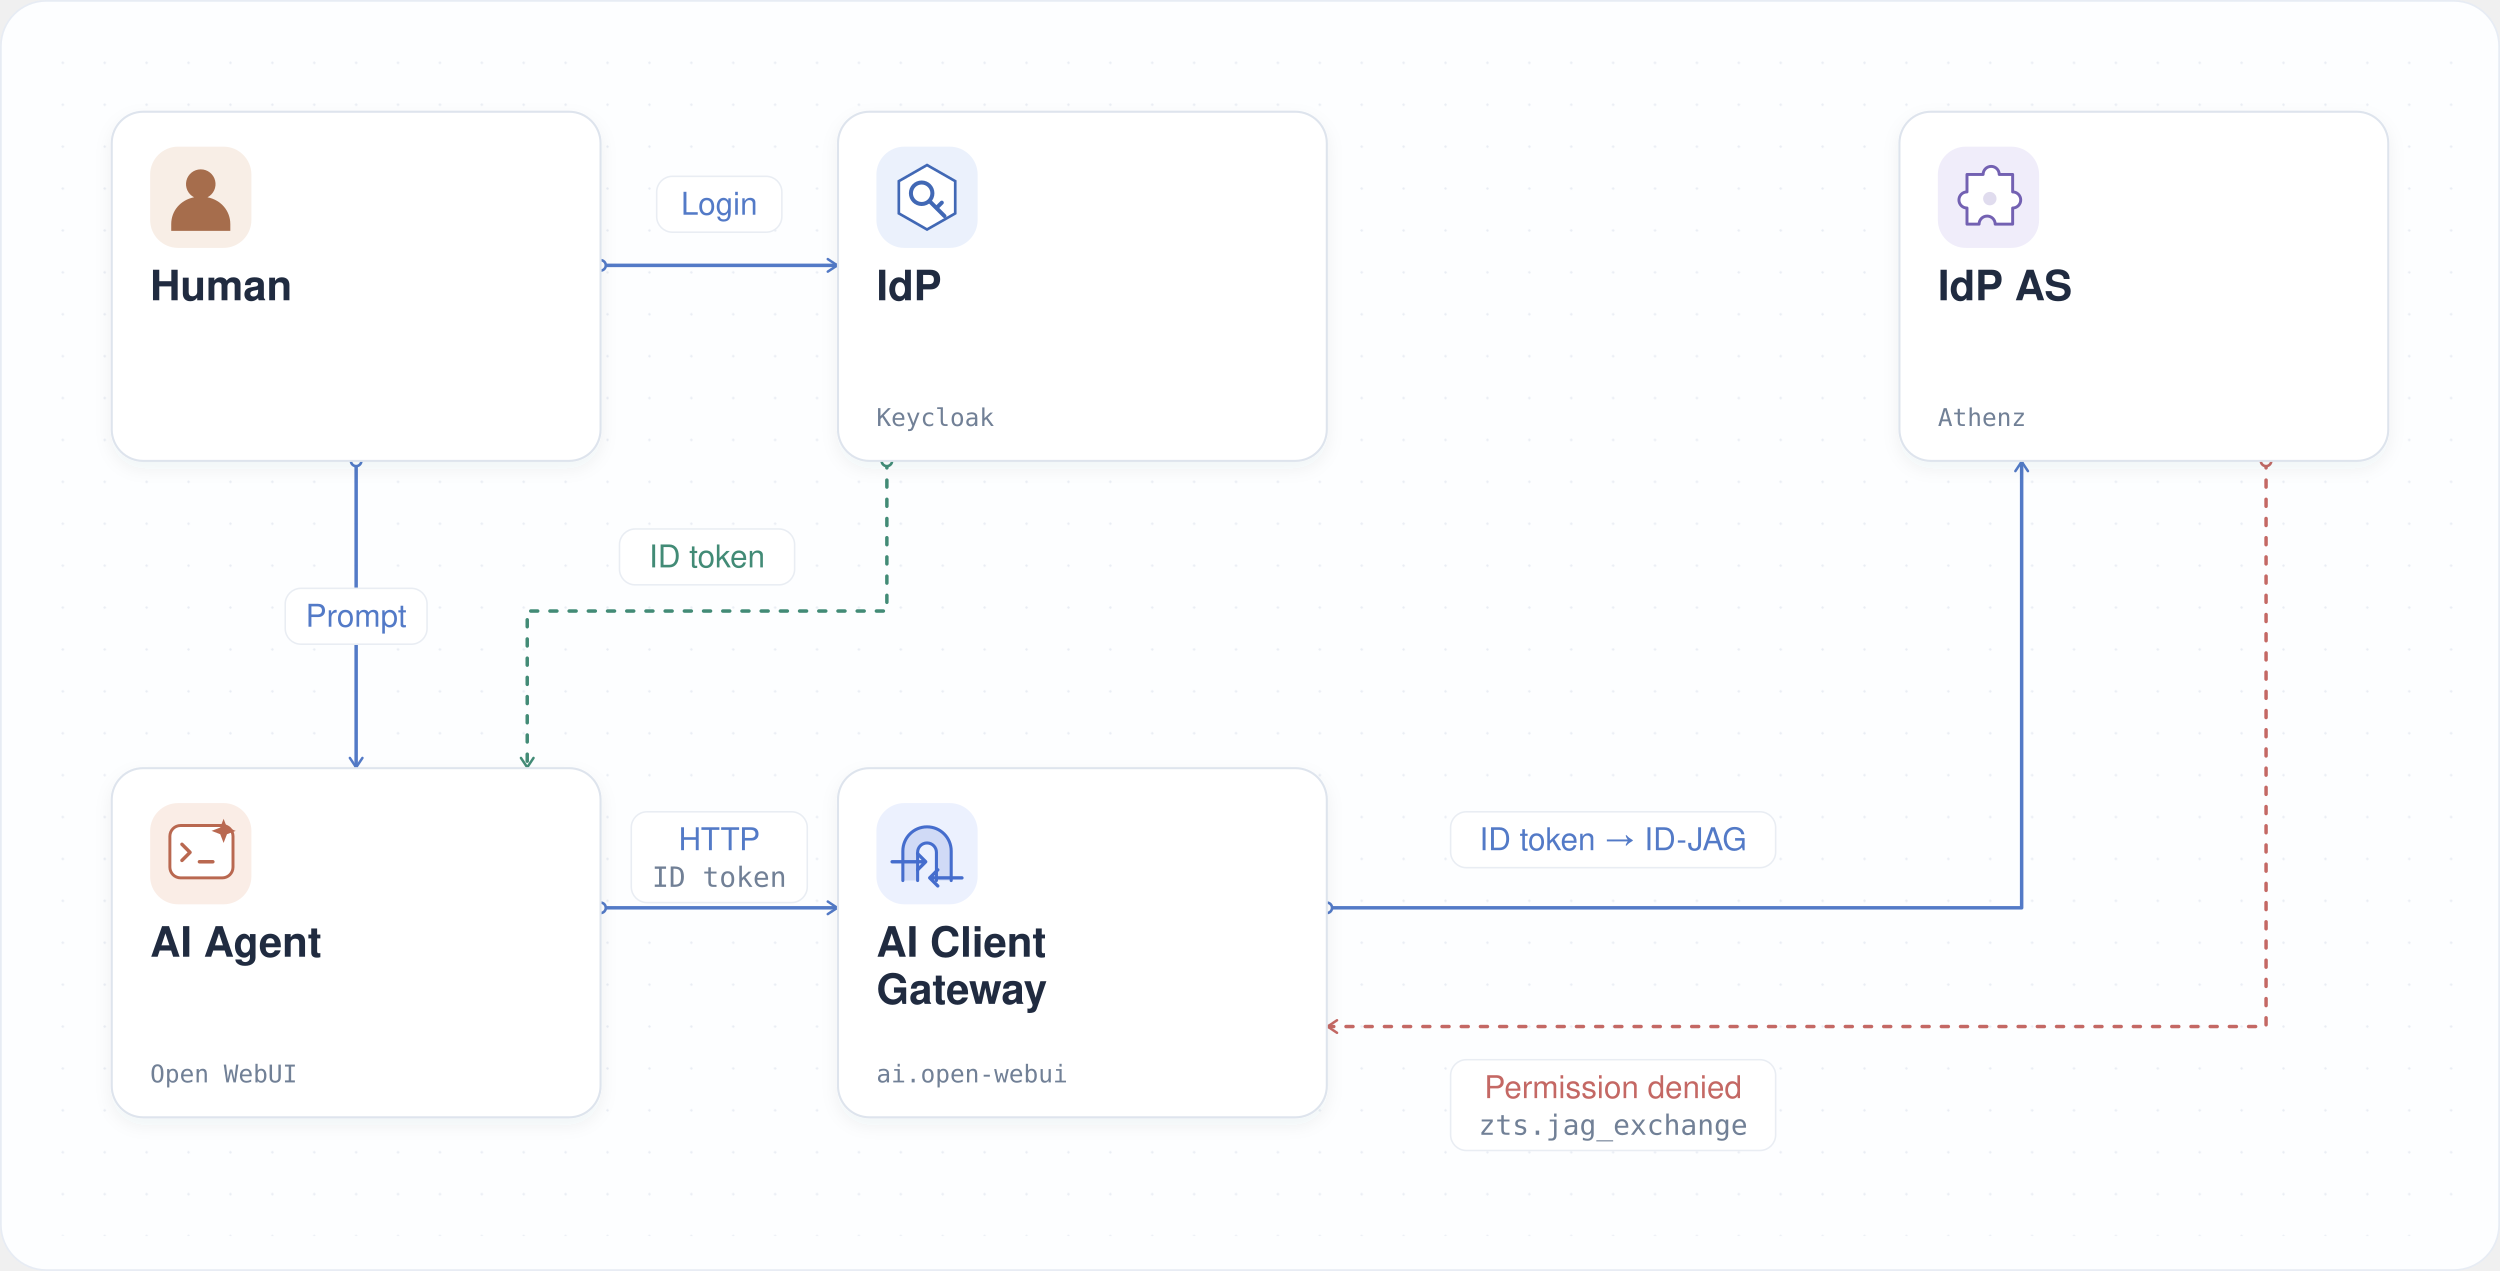
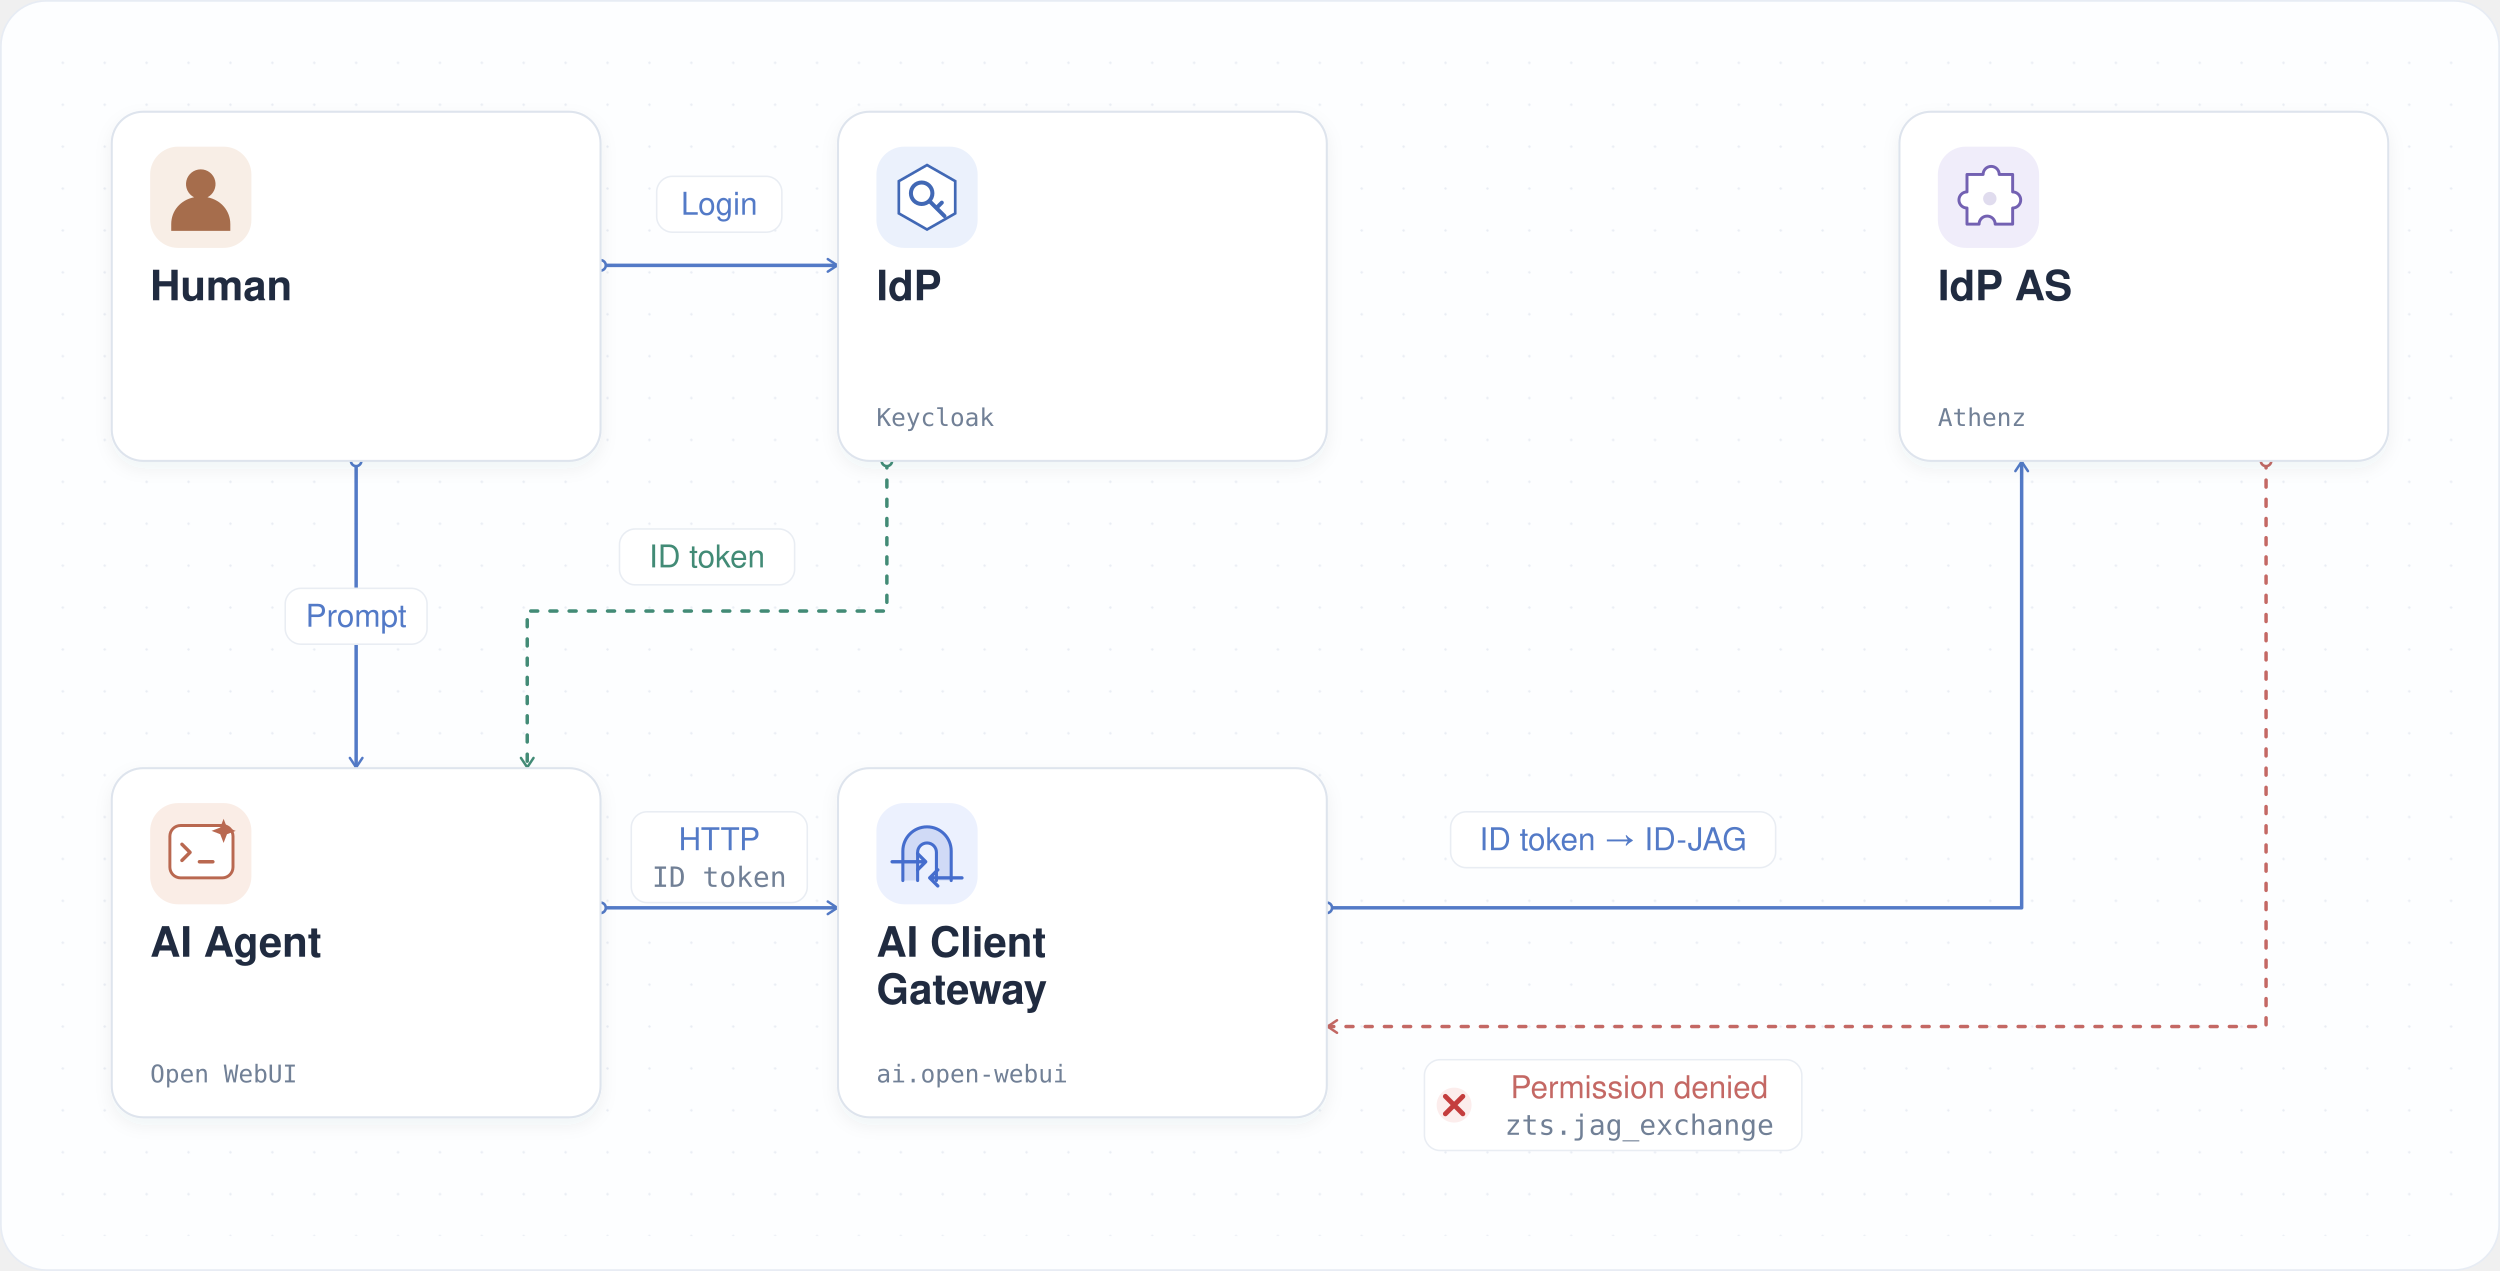
<svg xmlns="http://www.w3.org/2000/svg" width="1432" height="728" viewBox="0 0 1432 728" role="img" aria-labelledby="title desc">
  <defs>
    <marker id="arrow-blue" viewBox="0 0 10 10" refX="8.5" refY="5" markerWidth="9" markerHeight="9" markerUnits="userSpaceOnUse" orient="auto">
      <path d="m2 1 6 4-6 4" fill="none" stroke="#537AC7" stroke-width="1.6" stroke-linecap="round" stroke-linejoin="round" />
    </marker>
    <marker id="arrow-green" viewBox="0 0 10 10" refX="8.5" refY="5" markerWidth="9" markerHeight="9" markerUnits="userSpaceOnUse" orient="auto">
      <path d="m2 1 6 4-6 4" fill="none" stroke="#428B76" stroke-width="1.6" stroke-linecap="round" stroke-linejoin="round" />
    </marker>
    <marker id="arrow-red" viewBox="0 0 10 10" refX="8.5" refY="5" markerWidth="9" markerHeight="9" markerUnits="userSpaceOnUse" orient="auto">
      <path d="m2 1 6 4-6 4" fill="none" stroke="#C46864" stroke-width="1.6" stroke-linecap="round" stroke-linejoin="round" />
    </marker>
    <marker id="arrow-gray" viewBox="0 0 10 10" refX="8.5" refY="5" markerWidth="9" markerHeight="9" markerUnits="userSpaceOnUse" orient="auto">
      <path d="m2 1 6 4-6 4" fill="none" stroke="#8B96AA" stroke-width="1.6" stroke-linecap="round" stroke-linejoin="round" />
    </marker>
    <marker id="arrow-purple" viewBox="0 0 10 10" refX="8.5" refY="5" markerWidth="9" markerHeight="9" markerUnits="userSpaceOnUse" orient="auto">
      <path d="m2 1 6 4-6 4" fill="none" stroke="#8770B1" stroke-width="1.6" stroke-linecap="round" stroke-linejoin="round" />
    </marker>
    <g id="access-token-key" transform="rotate(42 22 22)">
      <path d="M19 15h6v12h5v5h-5v8h-6Z" fill="currentColor" />
      <circle cx="22" cy="10" r="9" fill="currentColor" />
      <circle cx="22" cy="9" r="3.2" fill="white" />
      <path d="M16 8a6 6 0 0 1 9-3M20.5 20v15" fill="none" stroke="white" stroke-opacity=".48" stroke-width="1.4" stroke-linecap="round" />
    </g>
    <filter id="card-shadow" x="-12%" y="-18%" width="124%" height="148%">
      <feDropShadow dx="0" dy="4" stdDeviation="5" flood-color="#253B68" flood-opacity=".055" />
    </filter>
    <pattern id="grid" width="24" height="24" patternUnits="userSpaceOnUse">
      <circle cx="12" cy="12" r=".7" fill="#C9D2E2" opacity=".38" />
    </pattern>
  </defs>
  <rect x=".5" y=".5" width="1431" height="727" rx="26" fill="#FDFEFF" stroke="#E7ECF4" />
  <rect x="20" y="20" width="1392" height="688" rx="18" fill="url(#grid)" />
  <g font-family="Avenir Next, Avenir, Segoe UI, Helvetica, Arial, sans-serif">
    <path d="M344 152 L480 152" fill="none" stroke="#537AC7" stroke-width="2" stroke-linecap="round" stroke-linejoin="round" marker-end="url(#arrow-blue)" />
    <circle cx="344" cy="152" r="3" fill="white" stroke="#537AC7" stroke-width="1.5" />
    <path d="M204 264 L204 440" fill="none" stroke="#537AC7" stroke-width="2" stroke-linecap="round" stroke-linejoin="round" marker-end="url(#arrow-blue)" />
    <circle cx="204" cy="264" r="3" fill="white" stroke="#537AC7" stroke-width="1.5" />
    <path d="M508 264 L508 350 L302 350 L302 440" fill="none" stroke="#428B76" stroke-width="2" stroke-linecap="round" stroke-linejoin="round" stroke-dasharray="4 7" marker-end="url(#arrow-green)" />
    <circle cx="508" cy="264" r="3" fill="white" stroke="#428B76" stroke-width="1.5" />
    <path d="M344 520 L480 520" fill="none" stroke="#537AC7" stroke-width="2" stroke-linecap="round" stroke-linejoin="round" marker-end="url(#arrow-blue)" />
    <circle cx="344" cy="520" r="3" fill="white" stroke="#537AC7" stroke-width="1.5" />
    <path d="M760 520 L1158 520 L1158 264" fill="none" stroke="#537AC7" stroke-width="2" stroke-linecap="round" stroke-linejoin="round" marker-end="url(#arrow-blue)" />
    <circle cx="760" cy="520" r="3" fill="white" stroke="#537AC7" stroke-width="1.5" />
    <path d="M1298 264 L1298 588 L760 588" fill="none" stroke="#C46864" stroke-width="2" stroke-linecap="round" stroke-linejoin="round" stroke-dasharray="4 7" marker-end="url(#arrow-red)" />
    <circle cx="1298" cy="264" r="3" fill="white" stroke="#C46864" stroke-width="1.5" />
    <g data-component="human">
      <rect x="64" y="64" width="280" height="200" rx="18" fill="white" stroke="#DEE4ED" stroke-width="1.2" filter="url(#card-shadow)" />
      <rect x="86" y="84" width="58" height="58" rx="16" fill="#F8EEE6" />
      <g transform="translate(95 93) scale(0.7692308)" color="#A66D4C">
        <path d="M21 26a11 11 0 1 1 10 0c10 2 17 10 17 20v5H4v-5c0-10 7-18 17-20Z" fill="currentColor" />
      </g>
      <text x="86" y="172" fill="#202B40" font-size="24" font-weight="600" text-anchor="start">Human</text>
    </g>
    <g data-component="idp">
      <rect x="480" y="64" width="280" height="200" rx="18" fill="white" stroke="#DEE4ED" stroke-width="1.2" filter="url(#card-shadow)" />
      <rect x="502" y="84" width="58" height="58" rx="16" fill="#EBF1FC" />
      <g transform="translate(511 93) scale(0.7692308)" color="#4168B5">
        <path d="M26 2 47 14v24L26 50 5 38V14Z" fill="white" stroke="currentColor" stroke-width="2" />
        <circle cx="22" cy="23" r="8" fill="none" stroke="currentColor" stroke-width="3" />
        <path d="m28 29 11 11m-6-6 4-4" fill="none" stroke="currentColor" stroke-width="3" stroke-linecap="round" />
      </g>
      <text x="502" y="172" fill="#202B40" font-size="24" font-weight="600" text-anchor="start">IdP</text>
      <text x="502" y="244" fill="#718096" font-size="14" font-weight="500" text-anchor="start" font-family="Menlo, Consolas, monospace">Keycloak</text>
    </g>
    <g data-component="idp-as">
      <rect x="1088" y="64" width="280" height="200" rx="18" fill="white" stroke="#DEE4ED" stroke-width="1.2" filter="url(#card-shadow)" />
      <rect x="1110" y="84" width="58" height="58" rx="16" fill="#F0EDFA" />
      <g transform="translate(1119 93) scale(0.7692308)" color="#7361B2">
        <path d="M10 9h12a6 6 0 1 1 12 0h10v13a6 6 0 1 1 0 12v12H31a6 6 0 1 0-12 0h-9V34a6 6 0 1 1 0-12Z" fill="white" stroke="currentColor" stroke-width="2.2" stroke-linejoin="round" />
        <circle cx="27" cy="27" r="5" fill="currentColor" opacity=".22" />
      </g>
      <text x="1110" y="172" fill="#202B40" font-size="24" font-weight="600" text-anchor="start">IdP AS</text>
      <text x="1110" y="244" fill="#718096" font-size="14" font-weight="500" text-anchor="start" font-family="Menlo, Consolas, monospace">Athenz</text>
    </g>
    <g data-component="client">
      <rect x="64" y="440" width="280" height="200" rx="18" fill="white" stroke="#DEE4ED" stroke-width="1.2" filter="url(#card-shadow)" />
      <rect x="86" y="460" width="58" height="58" rx="16" fill="#FAEDE6" />
      <g transform="translate(95 469) scale(0.7692308)" color="#B96850">
        <rect x="3" y="5" width="47" height="39" rx="8" fill="white" stroke="currentColor" stroke-width="2.2" />
        <path d="m12 19 6 6-6 6m13 1h10" fill="none" stroke="currentColor" stroke-width="2.6" stroke-linecap="round" stroke-linejoin="round" />
        <path d="m43 0 2.5 6.5L52 9l-6.5 2.5L43 18l-2.5-6.5L34 9l6.5-2.5Z" fill="currentColor" />
      </g>
      <text x="86" y="548" fill="#202B40" font-size="24" font-weight="600" text-anchor="start">AI Agent</text>
      <text x="86" y="620" fill="#718096" font-size="14" font-weight="500" text-anchor="start" font-family="Menlo, Consolas, monospace">Open WebUI</text>
    </g>
    <g data-component="gateway">
      <rect x="480" y="440" width="280" height="200" rx="18" fill="white" stroke="#DEE4ED" stroke-width="1.2" filter="url(#card-shadow)" />
      <rect x="502" y="460" width="58" height="58" rx="16" fill="#ECF1FE" />
      <g transform="translate(511 469) scale(0.7692308)" color="#456DCD">
        <path d="M8 46V24a18 18 0 0 1 36 0v22H33V25a7 7 0 0 0-14 0v21Z" fill="currentColor" opacity=".17" />
        <path d="M8 46V24a18 18 0 0 1 36 0v22M19 46V25a7 7 0 0 1 14 0v21" fill="none" stroke="currentColor" stroke-width="2.3" stroke-linecap="round" />
        <path d="M0 32h25m-6-6 6 6-6 6m33 6H28m6-6-6 6 6 6" fill="none" stroke="currentColor" stroke-width="2.5" stroke-linecap="round" stroke-linejoin="round" />
      </g>
      <text x="502" y="548" fill="#202B40" font-size="24" font-weight="600" text-anchor="start">AI Client</text>
      <text x="502" y="575" fill="#202B40" font-size="24" font-weight="600" text-anchor="start">Gateway</text>
      <text x="502" y="620" fill="#718096" font-size="14" font-weight="500" text-anchor="start" font-family="Menlo, Consolas, monospace">ai.open-webui</text>
    </g>
    <g>
      <rect x="376.15" y="101" width="71.7" height="32" rx="9" fill="#FFFFFF" stroke="#E9EDF3" stroke-width=".9" />
      <text x="412" y="123" fill="#537AC7" font-size="18" font-weight="500" text-anchor="middle">Login</text>
    </g>
    <g>
      <rect x="163.38" y="337" width="81.24" height="32" rx="9" fill="#FFFFFF" stroke="#E9EDF3" stroke-width=".9" />
      <text x="204" y="359" fill="#537AC7" font-size="18" font-weight="500" text-anchor="middle">Prompt</text>
    </g>
    <g>
      <rect x="354.84" y="303" width="100.32" height="32" rx="9" fill="#FFFFFF" stroke="#E9EDF3" stroke-width=".9" />
      <text x="405" y="325" fill="#428B76" font-size="18" font-weight="500" text-anchor="middle">ID token</text>
    </g>
    <g>
      <rect x="361.6" y="465" width="100.8" height="52" rx="9" fill="#FFFFFF" stroke="#E9EDF3" stroke-width=".9" />
      <text x="412" y="487" fill="#537AC7" font-size="18" font-weight="500" text-anchor="middle">HTTP</text>
      <text x="412" y="508" fill="#718096" font-size="16" font-weight="500" text-anchor="middle" font-family="Menlo, Consolas, monospace">ID token</text>
    </g>
    <g>
      <rect x="830.91" y="465" width="186.18" height="32" rx="9" fill="#FFFFFF" stroke="#E9EDF3" stroke-width=".9" />
      <text x="924" y="487" fill="#537AC7" font-size="18" font-weight="500" text-anchor="middle">ID token → ID-JAG</text>
    </g>
-     <g>
-       <rect x="830.91" y="607" width="186.18" height="52" rx="9" fill="#FFFFFF" stroke="#E9EDF3" stroke-width=".9" />
-       <text x="924" y="629" fill="#C46864" font-size="18" font-weight="500" text-anchor="middle">Permission denied</text>
-       <text x="924" y="650" fill="#718096" font-size="16" font-weight="500" text-anchor="middle" font-family="Menlo, Consolas, monospace">zts.jag_exchange</text>
+     <g data-status="error">
+       <rect x="815.91" y="607" width="216.18" height="52" rx="9" fill="#FFFFFF" stroke="#E9EDF3" stroke-width=".9" />
+       <g data-error-mark="true" aria-hidden="true" transform="translate(832.91 633)">
+         <circle r="10" fill="#FCEDEC" />
+         <path d="M-5 -5L5 5M5 -5L-5 5" fill="none" stroke="#C43D3D" stroke-width="2.8" stroke-linecap="round" />
+       </g>
+       <text x="939" y="629" fill="#C46864" font-size="18" font-weight="500" text-anchor="middle">Permission denied</text>
+       <text x="939" y="650" fill="#718096" font-size="16" font-weight="500" text-anchor="middle" font-family="Menlo, Consolas, monospace">zts.jag_exchange</text>
    </g>
  </g>
</svg>
